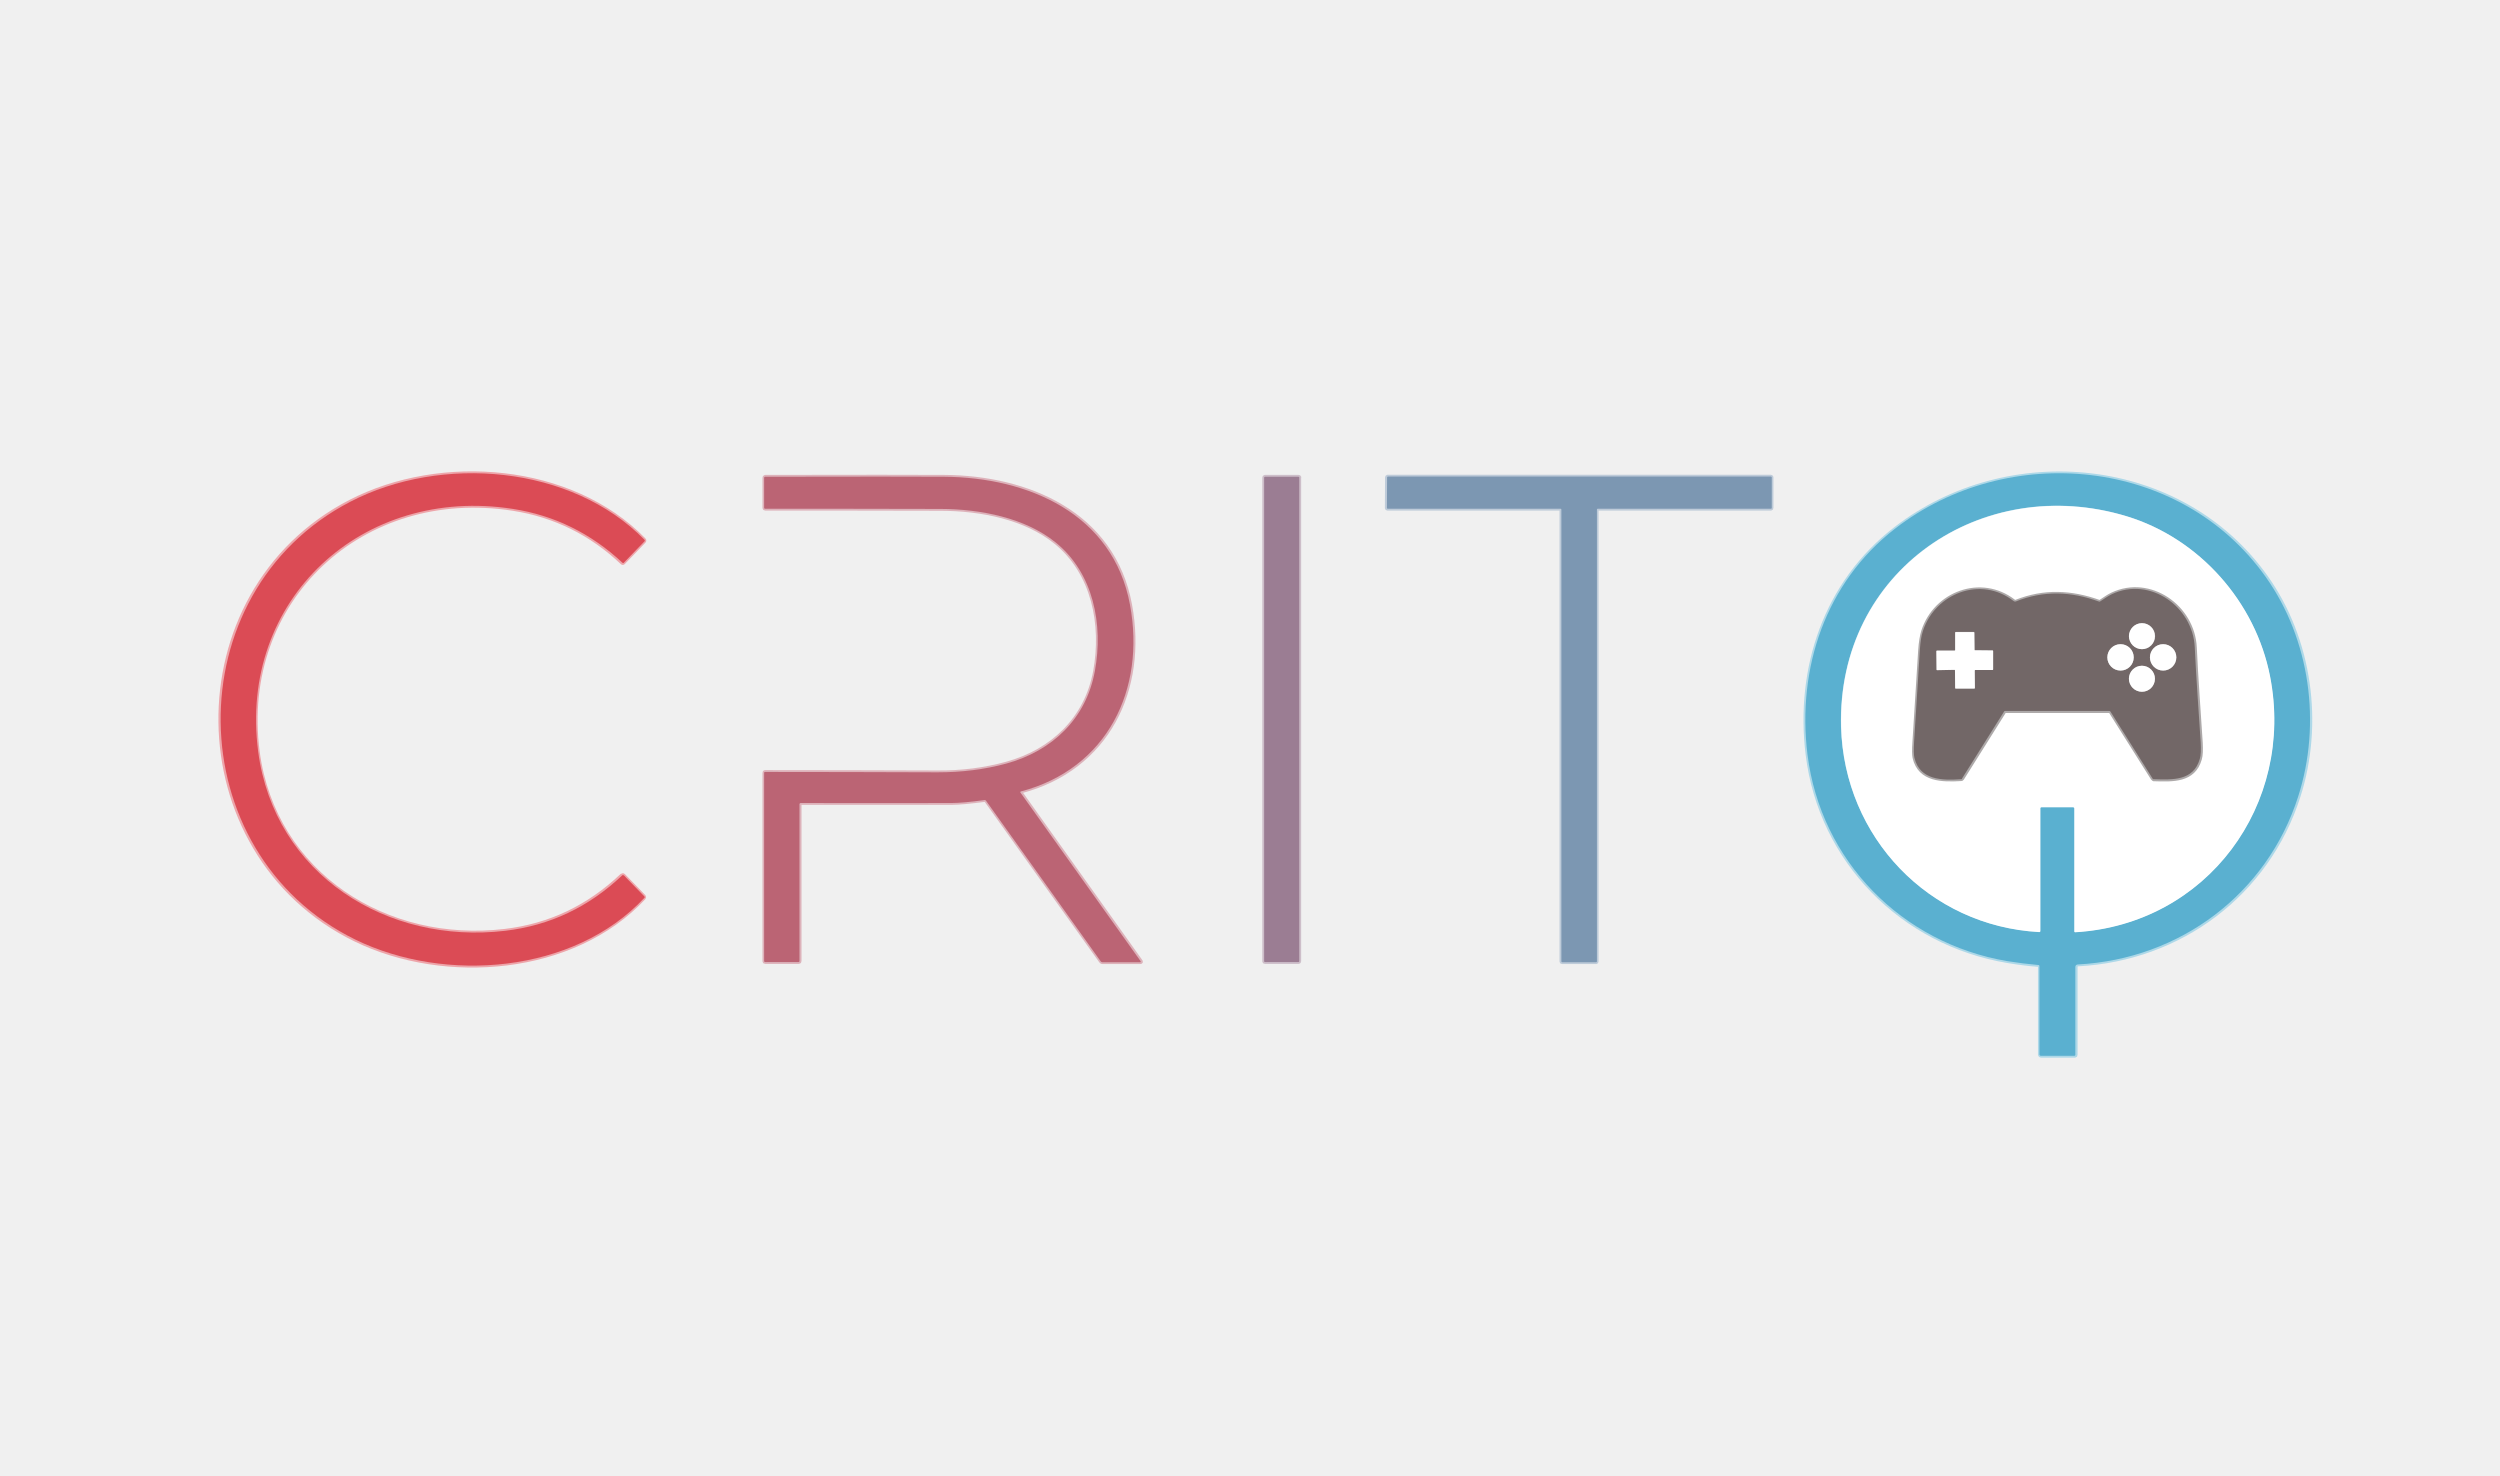
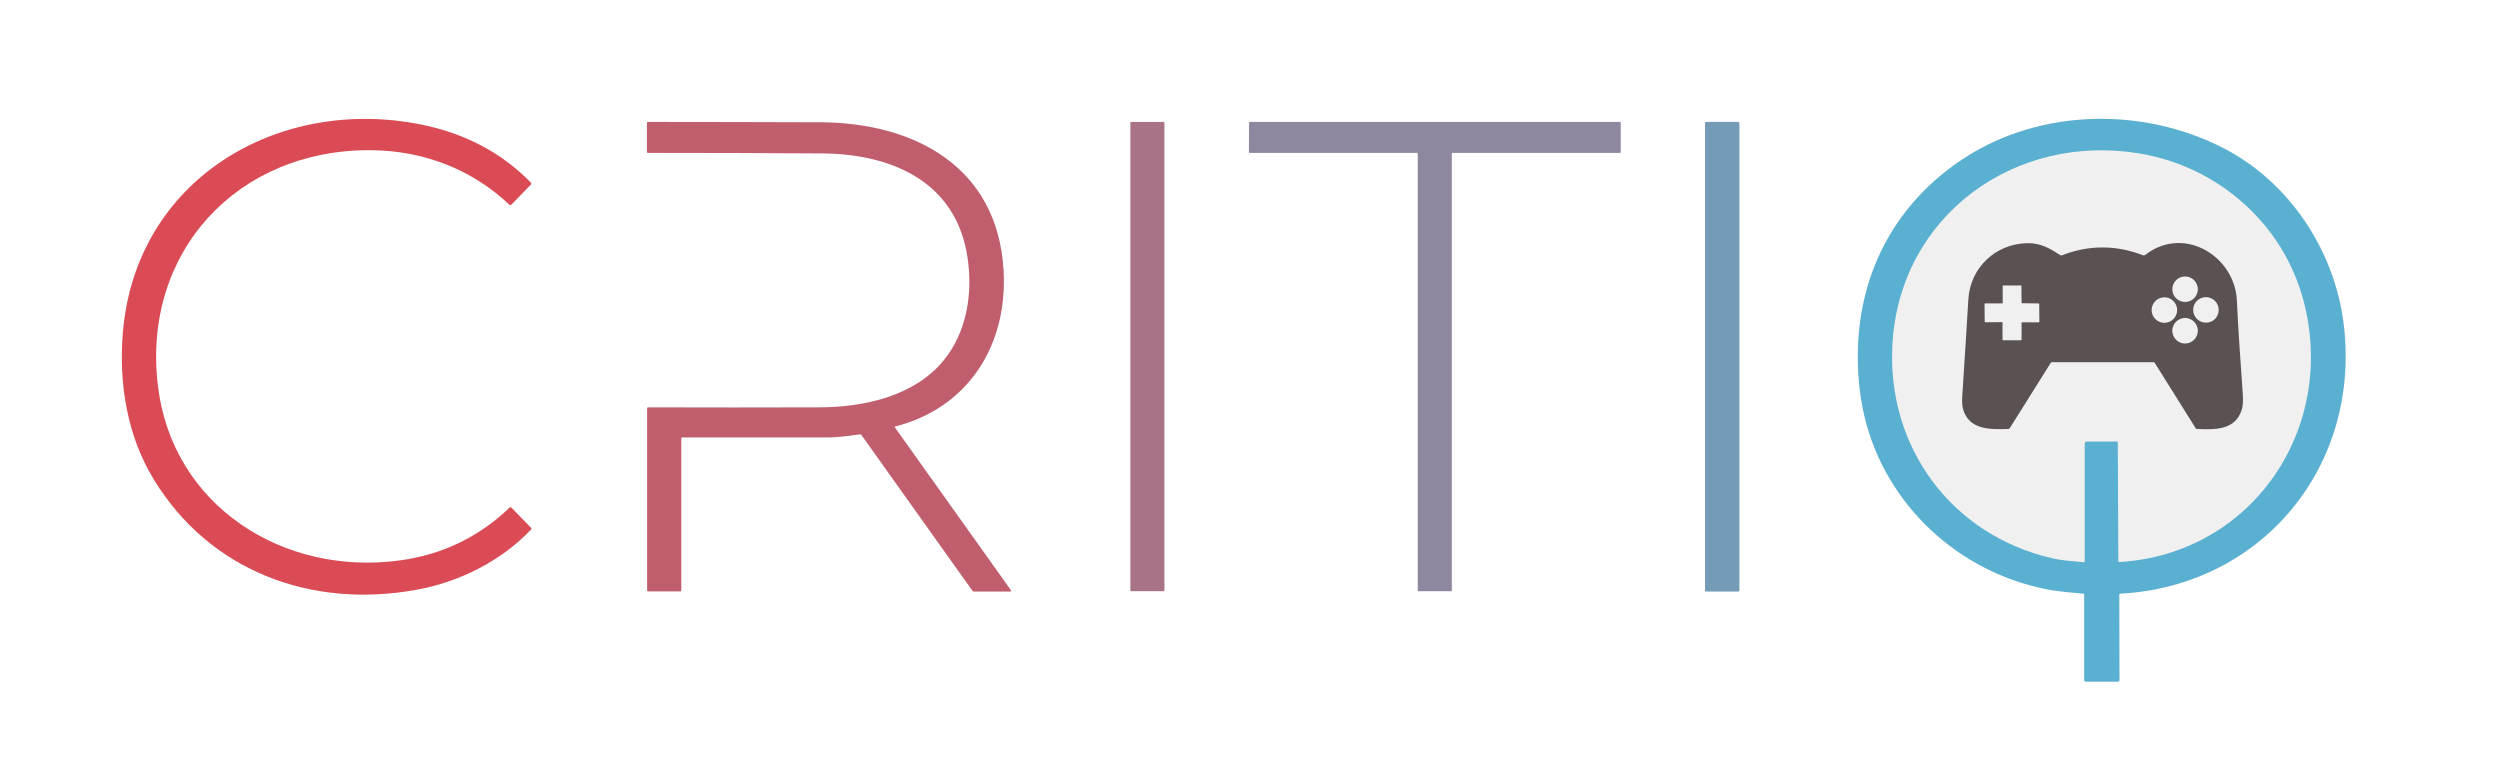
- <svg xmlns="http://www.w3.org/2000/svg" version="1.1" id="Layer_1" x="0px" y="0px" viewBox="0 0 1344 793" style="enable-background:new 0 0 1344 793;" xml:space="preserve">
+ <svg xmlns="http://www.w3.org/2000/svg" version="1.1" id="Layer_1" x="0px" y="0px" viewBox="0 0 1390 422" style="enable-background:new 0 0 1390 422;" xml:space="preserve">
  <style type="text/css">
- 	.st0{fill:none;stroke:#EDA5AA;stroke-width:2;}
- 	.st1{fill:none;stroke:#ADD8E8;stroke-width:2;}
- 	.st2{fill:none;stroke:#DDB2BA;stroke-width:2;}
- 	.st3{fill:none;stroke:#CDBEC9;stroke-width:2;}
- 	.st4{fill:none;stroke:#BECBD9;stroke-width:2;}
- 	.st5{fill:#DB4B55;}
- 	.st6{fill:#5AB0D0;}
- 	.st7{fill:#BB6474;}
- 	.st8{fill:#9B7D93;}
- 	.st9{fill:#7C97B2;}
- 	.st10{fill:#FFFFFF;}
- 	.st11{fill:none;stroke:#ADA9A9;stroke-width:2;}
- 	.st12{fill:#726767;}
+ 	.st0{fill:#FFFFFF;}
+ 	.st1{fill:#5A5252;}
+ 	.st2{fill:#DB4B55;}
+ 	.st3{fill:#5AB0D0;}
+ 	.st4{fill:#C15E6E;}
+ 	.st5{fill:#A87386;}
+ 	.st6{fill:#8E879F;}
+ 	.st7{fill:#759CB7;}
</style>
-   <g>
-     <path vector-effect="non-scaling-stroke" class="st0" d="M275.8,273.6c22.5,3.5,42,13.2,58.6,28.9c0.3,0.3,0.5,0.3,0.8,0l11.1-11.5   c0.2-0.2,0.2-0.6,0-0.8c-39.2-40.2-109.2-45.8-158.1-20.5c-94.4,48.9-92.6,188.9,2.8,235.5c48.1,23.5,117.3,18.2,155.2-22.5   c0.2-0.3,0.2-0.5,0-0.8l-11-11.3c-0.2-0.2-0.6-0.2-0.9,0c-17.9,17-38.9,27-63,29.8c-63.3,7.5-123.9-30.1-132.7-96.3   C128,322.2,195,260.9,275.8,273.6" />
-     <path vector-effect="non-scaling-stroke" class="st1" d="M971.7,405.6c7,57.3,50.8,101.5,107.4,111.1c5.5,0.9,11.2,1.7,17,2.1   c0.3,0,0.5,0.2,0.5,0.5v47.5c0,0.4,0.3,0.8,0.8,0.8h18c0.3,0,0.5-0.2,0.5-0.5l0-47.3c0-0.7,0.6-1.3,1.3-1.3   c54.9-2.9,101.7-37.8,118.5-90.3c12.6-39.2,6.4-84.5-17.5-118.1c-45.9-64.4-138.7-72.7-199.2-25.9   C981.5,313.1,966,359.1,971.7,405.6" />
-     <path vector-effect="non-scaling-stroke" class="st2" d="M530.2,430.5l61.7,86.4c0.2,0.3,0.5,0.4,0.8,0.4h20.2   c0.5,0,0.7-0.2,0.3-0.7l-64.5-90.5c-0.2-0.2,0-0.5,0.2-0.6c46.6-12.3,67.1-54.9,58.7-100.3c-9.1-49.3-55.1-68.6-100-68.9   c-14-0.1-46.1-0.1-96.2,0c-0.3,0-0.5,0.2-0.5,0.5V273c0,0.3,0.2,0.5,0.5,0.5c31.5,0,63,0,94.5,0.1c21.5,0.1,45.4,4.7,61.7,18   c20.3,16.5,25.6,44.2,21.1,69.2c-4.7,25.6-22.9,42.9-47.6,49.7c-11.7,3.2-24.1,4.8-37,4.7c-30.9-0.1-61.8-0.2-92.7-0.2   c-0.4,0-0.5,0.2-0.5,0.5v101.2c0,0.3,0.2,0.5,0.5,0.5h18c0.3,0,0.5-0.2,0.5-0.5l0-84.3c0-0.4,0.3-0.7,0.7-0.7c26.9,0,53.9,0,81,0   c3.9,0,9.9-0.6,17.8-1.6C529.7,430.1,529.9,430.2,530.2,430.5" />
-     <path vector-effect="non-scaling-stroke" class="st3" d="M698.6,256.7c0-0.2-0.2-0.4-0.4-0.4H680c-0.2,0-0.4,0.2-0.4,0.4v260.1   c0,0.2,0.2,0.4,0.4,0.4h18.1c0.2,0,0.4-0.2,0.4-0.4V256.7" />
-     <path vector-effect="non-scaling-stroke" class="st4" d="M839,273.5c0.2,0,0.4,0.2,0.4,0.4v243c0,0.2,0.2,0.4,0.4,0.4H858   c0.2,0,0.4-0.2,0.4-0.4l0-243c0-0.2,0.2-0.4,0.4-0.4H952c0.2,0,0.4-0.2,0.4-0.4v-16.5c0-0.2-0.2-0.4-0.4-0.4H746   c-0.2,0-0.4,0.2-0.4,0.4l-0.1,16.5c0,0.2,0.2,0.4,0.4,0.4H839" />
-     <path vector-effect="non-scaling-stroke" class="st1" d="M1115.1,434.5v66.2c0,0.2,0.2,0.4,0.4,0.4   c70.9-4.2,118.3-68.7,104.8-137.6c-7.8-39.9-38-74.1-77-86c-77.7-23.6-155.8,29.2-153.6,113.2c1.6,59.2,47.2,107.1,106.5,110.3   c0.4,0,0.6-0.2,0.6-0.6v-66c0-0.3,0.2-0.5,0.5-0.5h17.2C1114.9,434,1115.1,434.2,1115.1,434.5" />
-   </g>
-   <path class="st5" d="M275.8,273.6C195,260.9,128,322.2,138.8,404.1c8.8,66.2,69.4,103.8,132.7,96.3c24.1-2.8,45.1-12.8,63-29.8  c0.2-0.2,0.6-0.2,0.9,0l11,11.3c0.2,0.2,0.3,0.5,0,0.8c-38,40.7-107.1,45.9-155.2,22.5c-95.4-46.6-97.2-186.6-2.8-235.5  c48.8-25.3,118.8-19.7,158.1,20.5c0.2,0.2,0.2,0.6,0,0.8l-11.1,11.5c-0.3,0.3-0.5,0.3-0.8,0C317.8,286.8,298.2,277.1,275.8,273.6z" />
-   <path class="st6" d="M1079.1,516.7c-56.6-9.6-100.3-53.8-107.4-111.1c-5.7-46.5,9.8-92.5,47.1-121.4  c60.5-46.9,153.4-38.5,199.2,25.9c23.9,33.6,30.1,78.9,17.5,118.1c-16.8,52.5-63.6,87.4-118.5,90.3c-0.7,0-1.3,0.6-1.3,1.3l0,47.3  c0,0.3-0.2,0.5-0.5,0.5h-18c-0.4,0-0.8-0.3-0.8-0.8v-47.5c0-0.3-0.2-0.5-0.5-0.5C1090.3,518.3,1084.7,517.6,1079.1,516.7z   M1115.1,434.5v66.2c0,0.2,0.2,0.4,0.4,0.4c70.9-4.2,118.3-68.7,104.8-137.6c-7.8-39.9-38-74.1-77-86  c-77.7-23.6-155.8,29.2-153.6,113.2c1.6,59.2,47.2,107.1,106.5,110.3c0.4,0,0.6-0.2,0.6-0.6v-66c0-0.3,0.2-0.5,0.5-0.5h17.2  C1114.9,434,1115.1,434.2,1115.1,434.5z" />
-   <path class="st7" d="M529.3,430.1c-7.9,1.1-13.9,1.6-17.8,1.6c-27,0-54,0.1-81,0c-0.4,0-0.7,0.3-0.7,0.7l0,84.3  c0,0.3-0.2,0.5-0.5,0.5h-18c-0.3,0-0.5-0.2-0.5-0.5V415.5c0-0.4,0.2-0.5,0.5-0.5c30.9,0,61.8,0.1,92.7,0.2c12.9,0,25.3-1.5,37-4.7  c24.7-6.8,42.9-24.1,47.6-49.7c4.6-25-0.7-52.7-21.1-69.2c-16.3-13.2-40.2-17.9-61.7-18c-31.5-0.1-63-0.1-94.5-0.1  c-0.3,0-0.5-0.2-0.5-0.5v-16.2c0-0.3,0.2-0.5,0.5-0.5c50.1-0.1,82.2-0.1,96.2,0c44.9,0.3,90.9,19.6,100,68.9  c8.4,45.4-12.1,88-58.7,100.3c-0.3,0.1-0.4,0.4-0.2,0.6l64.5,90.5c0.3,0.5,0.2,0.7-0.3,0.7h-20.2c-0.3,0-0.6-0.2-0.8-0.4l-61.7-86.4  C529.9,430.2,529.7,430.1,529.3,430.1z" />
-   <path class="st8" d="M680,256.3h18.1c0.2,0,0.4,0.2,0.4,0.4v260.1c0,0.2-0.2,0.4-0.4,0.4H680c-0.2,0-0.4-0.2-0.4-0.4V256.7  C679.6,256.5,679.8,256.3,680,256.3z" />
-   <path class="st9" d="M839,273.5h-93c-0.2,0-0.4-0.2-0.4-0.4l0.1-16.5c0-0.2,0.2-0.4,0.4-0.4h206c0.2,0,0.4,0.2,0.4,0.4v16.5  c0,0.2-0.2,0.4-0.4,0.4h-93.2c-0.2,0-0.4,0.2-0.4,0.4l0,243c0,0.2-0.2,0.4-0.4,0.4h-18.3c-0.2,0-0.4-0.2-0.4-0.4v-243  C839.3,273.7,839.2,273.5,839,273.5z" />
-   <path class="st10" d="M1114.6,434h-17.2c-0.3,0-0.5,0.2-0.5,0.5v66c0,0.4-0.2,0.6-0.6,0.6c-59.3-3.2-104.9-51.1-106.5-110.3  c-2.2-84,75.9-136.8,153.6-113.2c39,11.9,69.2,46,77,86c13.5,68.9-33.9,133.4-104.8,137.6c-0.2,0-0.4-0.1-0.4-0.4v-66.2  C1115.1,434.2,1114.9,434,1114.6,434z" />
-   <g>
-     <path vector-effect="non-scaling-stroke" class="st11" d="M1029.2,407.4c2.9,12.1,15,12.1,25.2,11.5c0.2,0,0.4-0.1,0.5-0.3l22.6-36   c0.1-0.2,0.3-0.3,0.5-0.3l56.1,0c0.3,0,0.5,0.1,0.6,0.4l22.6,35.9c0.1,0.2,0.4,0.3,0.6,0.4c10.2,0.3,21.4,0.9,24.8-10.9   c0.6-2,0.7-4.9,0.5-8.7c-1.1-17.1-2.4-34.2-3.2-51.3c-1-21.9-24.1-38.2-44.5-28.6c-2.1,1-4.2,2.5-6.3,3.9c-0.2,0.1-0.5,0.2-0.7,0.1   c-15.2-5.4-29.7-6-44.6-0.1c-0.4,0.2-0.9,0.1-1.3-0.2c-17.6-13.6-42.1-4.3-48.7,16c-0.8,2.5-1.4,6-1.7,10.5   c-1,16.5-2.1,33-3.1,49.5C1028.8,403.1,1028.9,405.9,1029.2,407.4" />
-     <path vector-effect="non-scaling-stroke" class="st11" d="M1158.6,342c0-3.9-3.2-7-7-7s-7,3.2-7,7s3.2,7,7,7   S1158.6,345.9,1158.6,342" />
-     <path vector-effect="non-scaling-stroke" class="st11" d="M1050.7,360.1c0.1,0,0.3,0.1,0.3,0.2l0.1,9.6c0,0.1,0.1,0.2,0.3,0.2h10   c0.1,0,0.3-0.1,0.3-0.3l-0.1-9.4c0-0.1,0.1-0.3,0.3-0.3h9.3c0.1,0,0.3-0.1,0.3-0.3l0-9.9c0-0.1-0.1-0.3-0.3-0.3l-9.5-0.1   c-0.1,0-0.2-0.1-0.2-0.2l-0.1-9.3c0-0.1-0.1-0.3-0.3-0.3h-9.7c-0.1,0-0.3,0.1-0.3,0.3v9.4c0,0.1-0.1,0.3-0.3,0.3h-9.5   c-0.1,0-0.3,0.1-0.3,0.3l0.1,10c0,0.1,0.1,0.3,0.3,0.2L1050.7,360.1" />
-     <path vector-effect="non-scaling-stroke" class="st11" d="M1147.1,353.4c0-3.9-3.2-7.1-7.1-7.1c-3.9,0-7.1,3.2-7.1,7.1   c0,3.9,3.2,7.1,7.1,7.1C1143.9,360.5,1147.1,357.3,1147.1,353.4" />
-     <path vector-effect="non-scaling-stroke" class="st11" d="M1170,353.4c0-3.9-3.2-7.1-7.1-7.1s-7.1,3.2-7.1,7.1   c0,3.9,3.2,7.1,7.1,7.1S1170,357.3,1170,353.4" />
-     <path vector-effect="non-scaling-stroke" class="st11" d="M1158.5,364.9c0-3.9-3.2-7-7-7c-3.9,0-7,3.2-7,7s3.2,7,7,7   C1155.4,371.9,1158.5,368.8,1158.5,364.9" />
-   </g>
-   <path class="st12" d="M1054.4,418.9c-10.2,0.7-22.3,0.6-25.2-11.5c-0.4-1.5-0.4-4.3-0.2-8.3c1-16.5,2.1-33,3.1-49.5  c0.3-4.5,0.8-8,1.7-10.5c6.7-20.3,31.2-29.6,48.7-16c0.4,0.3,0.9,0.4,1.3,0.2c15-5.9,29.5-5.4,44.6,0.1c0.2,0.1,0.5,0.1,0.7-0.1  c2.1-1.4,4.2-2.9,6.3-3.9c20.4-9.6,43.5,6.7,44.5,28.6c0.8,17.1,2.1,34.2,3.2,51.3c0.2,3.8,0.1,6.8-0.5,8.7  c-3.4,11.9-14.6,11.2-24.8,10.9c-0.3,0-0.5-0.1-0.6-0.4l-22.6-35.9c-0.1-0.2-0.4-0.4-0.6-0.4l-56.1,0c-0.2,0-0.4,0.1-0.5,0.3  l-22.6,36C1054.8,418.8,1054.7,418.9,1054.4,418.9z M1158.6,342c0-3.9-3.2-7-7-7s-7,3.2-7,7s3.2,7,7,7S1158.6,345.9,1158.6,342z   M1050.7,360.1c0.1,0,0.3,0.1,0.3,0.2l0.1,9.6c0,0.1,0.1,0.2,0.3,0.2h10c0.1,0,0.3-0.1,0.3-0.3l-0.1-9.4c0-0.1,0.1-0.3,0.3-0.3h9.3  c0.1,0,0.3-0.1,0.3-0.3l0-9.9c0-0.1-0.1-0.3-0.3-0.3l-9.5-0.1c-0.1,0-0.2-0.1-0.2-0.2l-0.1-9.3c0-0.1-0.1-0.3-0.3-0.3h-9.7  c-0.1,0-0.3,0.1-0.3,0.3v9.4c0,0.1-0.1,0.3-0.3,0.3h-9.5c-0.1,0-0.3,0.1-0.3,0.3l0.1,10c0,0.1,0.1,0.3,0.3,0.2L1050.7,360.1z   M1147.1,353.4c0-3.9-3.2-7.1-7.1-7.1c-3.9,0-7.1,3.2-7.1,7.1c0,3.9,3.2,7.1,7.1,7.1C1143.9,360.5,1147.1,357.3,1147.1,353.4z   M1170,353.4c0-3.9-3.2-7.1-7.1-7.1s-7.1,3.2-7.1,7.1c0,3.9,3.2,7.1,7.1,7.1S1170,357.3,1170,353.4z M1158.5,364.9c0-3.9-3.2-7-7-7  c-3.9,0-7,3.2-7,7s3.2,7,7,7C1155.4,371.9,1158.5,368.8,1158.5,364.9z" />
-   <circle class="st10" cx="1151.5" cy="342" r="7" />
-   <path class="st10" d="M1050.7,360.1l-9.3,0.2c-0.1,0-0.3-0.1-0.3-0.2l-0.1-10c0-0.1,0.1-0.3,0.3-0.3h9.5c0.1,0,0.3-0.1,0.3-0.3v-9.4  c0-0.1,0.1-0.3,0.3-0.3h9.7c0.1,0,0.3,0.1,0.3,0.3l0.1,9.3c0,0.1,0.1,0.2,0.2,0.2l9.5,0.1c0.1,0,0.3,0.1,0.3,0.3l0,9.9  c0,0.1-0.1,0.3-0.3,0.3h-9.3c-0.1,0-0.3,0.1-0.3,0.3l0.1,9.4c0,0.1-0.1,0.3-0.3,0.3h-10c-0.1,0-0.2-0.1-0.3-0.2l-0.1-9.6  C1051,360.2,1050.9,360.1,1050.7,360.1z" />
-   <circle class="st10" cx="1140" cy="353.4" r="7.1" />
-   <circle class="st10" cx="1162.9" cy="353.4" r="7.1" />
-   <circle class="st10" cx="1151.5" cy="364.9" r="7" />
+   <path class="st0" d="M0-422h1390v844H0V-422z M206.2,83.5c28.8,0.2,56,10.5,76.9,30.3c0.3,0.3,0.8,0.3,1.1,0l11-11.3  c0.2-0.2,0.2-0.5,0-0.8c-16.6-17.1-37.6-27.6-60.9-32.4C154.5,53.1,75.1,99.8,68.2,185.2c-2.3,28.3,2.5,57.4,17.3,81.5  c31.4,51.3,88,71.8,146,61.2c23.8-4.3,47-16,63.7-33.5c0.3-0.3,0.3-0.6,0-0.9l-11.1-11.4c-0.2-0.2-0.5-0.2-0.7,0  c-17.1,16.5-37.5,26.3-61.2,29.5c-64.5,8.8-126.5-30.1-134.5-97.1C78.8,140,132.1,82.9,206.2,83.5z M1159,330.7v47.5  c0,0.4,0.3,0.8,0.8,0.8h18c0.4,0,0.8-0.3,0.8-0.8l-0.1-47.7c0-0.2,0.2-0.4,0.4-0.4c79.5-4.3,134.2-71.6,124.3-150.4  c-5.1-40.5-30-78.4-66.5-97.2c-44.9-23.2-102.4-22.3-145,5.8c-36.6,24.2-57.1,61.6-58.5,105.5c-0.4,13.4,0.8,26.1,3.7,38  c11.8,49.1,52.5,86.5,102.1,96c5.9,1.1,13,1.7,19.6,2.3C1158.7,330.1,1159,330.4,1159,330.7z M379.2,243.3c27.1,0,54.3-0.1,81.4,0  c3.7,0,9.5-0.6,17.4-1.7c0.4,0,0.7,0.1,0.9,0.4l61.7,86.4c0.2,0.3,0.5,0.4,0.8,0.4h20.3c0.3,0,0.5-0.4,0.3-0.7l-64.5-90.5  c-0.2-0.3-0.2-0.5,0.2-0.6c40.7-10.3,62.5-45.2,60.2-86.6c-3.2-58.3-50.1-82.2-101.6-82.5c-32-0.2-64.1-0.3-96.2-0.2  c-0.3,0-0.5,0.2-0.5,0.5v16.2c0,0.3,0.2,0.5,0.5,0.5c32.4,0,64.8,0.1,97.2,0.3c38.2,0.3,74,15.6,80.5,57.5  c3.1,20.1-0.2,41.7-13.3,57.7c-16.4,20-44.8,26-69.3,26c-31.7,0-63.4,0-95,0c-0.3,0-0.5,0.2-0.5,0.5v101.2c0,0.3,0.2,0.5,0.5,0.5h18  c0.3,0,0.5-0.2,0.5-0.5v-84.5C378.8,243.4,378.9,243.3,379.2,243.3z M647.5,68.2c0-0.2-0.2-0.4-0.4-0.4H629c-0.2,0-0.4,0.2-0.4,0.4  v260.1c0,0.2,0.2,0.4,0.4,0.4h18.1c0.2,0,0.4-0.2,0.4-0.4V68.2z M787.9,85c0.2,0,0.3,0.1,0.3,0.3v243.1c0,0.2,0.2,0.3,0.3,0.3h18.3  c0.2,0,0.3-0.2,0.3-0.3V85.3c0-0.2,0.2-0.3,0.3-0.3h93.3c0.2,0,0.3-0.1,0.3-0.3V68.1c0-0.2-0.2-0.3-0.3-0.3h-206  c-0.2,0-0.3,0.1-0.3,0.3l-0.1,16.6c0,0.2,0.1,0.3,0.3,0.3H787.9z M967,68.3c0-0.3-0.3-0.6-0.6-0.6h-17.9c-0.3,0-0.6,0.3-0.6,0.6  v259.9c0,0.3,0.3,0.6,0.6,0.6h17.9c0.3,0,0.6-0.3,0.6-0.6V68.3z" />
+   <path class="st1" d="M1116.7,238.5c-10.2,0.3-22.3,0.7-25.4-11.6c-0.4-1.7-0.5-4.9-0.1-9.6c1.1-16.9,2.2-33.9,3.2-50.8  c1-17.7,15.2-31,32.8-31.3c7.4-0.1,12.1,2.7,18.4,6.7c0.2,0.1,0.5,0.2,0.7,0.1c15.1-5.9,30.3-5.9,45.4,0c0.2,0.1,0.5,0.1,0.7-0.1  c1.7-1.1,3.6-2.5,5.1-3.3c20.8-11,45.1,5.6,46.2,28.4c0.8,17.4,2.1,34.9,3.3,52.3c0.2,3.6,0.1,6.3-0.5,8.2  c-3.5,11.9-15.1,11.4-25.1,11c-0.3,0-0.5-0.1-0.6-0.4l-22.8-36.4c-0.1-0.2-0.3-0.3-0.5-0.3h-56.8c-0.1,0-0.3,0.1-0.4,0.2l-22.9,36.5  C1117.1,238.4,1117,238.5,1116.7,238.5z M1222,160.8c0-3.9-3.2-7.1-7.1-7.1s-7.1,3.2-7.1,7.1s3.2,7.1,7.1,7.1  C1218.8,167.9,1222,164.7,1222,160.8z M1113.1,179.1c0.2,0,0.3,0.1,0.3,0.3v9.5c0,0.2,0.1,0.3,0.3,0.3h10c0.2,0,0.3-0.1,0.3-0.3  v-9.4c0-0.2,0.1-0.3,0.3-0.3h9.3c0.2,0,0.3-0.1,0.3-0.3l-0.1-9.9c0-0.2-0.1-0.3-0.3-0.3l-9.2-0.1c-0.2,0-0.3-0.1-0.3-0.3l-0.1-9.3  c0-0.2-0.1-0.3-0.3-0.3h-9.8c-0.2,0-0.3,0.1-0.3,0.3v9.4c0,0.2-0.1,0.3-0.3,0.3h-9.5c-0.2,0-0.3,0.1-0.3,0.3l0.1,9.9  c0,0.2,0.1,0.3,0.3,0.3L1113.1,179.1z M1210.5,172.4c0-3.9-3.2-7.1-7.1-7.1s-7.1,3.2-7.1,7.1c0,3.9,3.2,7.1,7.1,7.1  S1210.5,176.3,1210.5,172.4z M1233.6,172.3c0-3.9-3.2-7.1-7.1-7.1s-7.1,3.2-7.1,7.1c0,3.9,3.2,7.1,7.1,7.1  C1230.4,179.5,1233.6,176.3,1233.6,172.3z M1222,183.9c0-3.9-3.2-7.1-7.1-7.1s-7.1,3.2-7.1,7.1s3.2,7.1,7.1,7.1  S1222,187.8,1222,183.9z" />
+   <circle class="st0" cx="746.6" cy="-206.6" r="9.4" />
+   <path class="st0" d="M612.1-182.4l-12.4,0.1c-0.2,0-0.4-0.2-0.4-0.4l-0.1-13.1c0-0.2,0.2-0.4,0.4-0.4h12.5c0.2,0,0.4-0.2,0.4-0.4  l-0.1-12.5c0-0.2,0.2-0.4,0.4-0.4h13c0.2,0,0.4,0.2,0.4,0.4l0.2,12.3c0,0.2,0.2,0.4,0.4,0.4l12.2,0.2c0.2,0,0.4,0.2,0.4,0.4  l0.1,13.2c0,0.2-0.2,0.4-0.4,0.4h-12.3c-0.2,0-0.4,0.2-0.4,0.4v12.5c0,0.2-0.2,0.4-0.4,0.4h-13.2c-0.2,0-0.4-0.2-0.4-0.4v-12.6  C612.5-182.2,612.3-182.4,612.1-182.4z" />
+   <circle class="st0" cx="731.3" cy="-191.3" r="9.4" />
+   <circle class="st0" cx="761.9" cy="-191.4" r="9.5" />
+   <circle class="st0" cx="746.6" cy="-176.1" r="9.4" />
+   <path class="st2" d="M283.2,113.8c-21-19.9-48.1-30.1-76.9-30.3c-74.1-0.6-127.5,56.5-118.5,131c8,67.1,70.1,105.9,134.5,97.1  c23.7-3.2,44.1-13.1,61.2-29.5c0.2-0.2,0.5-0.2,0.7,0l11.1,11.4c0.3,0.3,0.3,0.6,0,0.9c-16.6,17.5-39.9,29.2-63.7,33.5  c-58.1,10.6-114.6-9.9-146-61.2c-14.8-24.1-19.6-53.2-17.3-81.5c6.9-85.4,86.3-132.1,166.1-115.9c23.3,4.7,44.3,15.2,60.9,32.4  c0.2,0.3,0.2,0.5,0,0.8l-11,11.3C284,114.1,283.5,114.1,283.2,113.8z" />
+   <path class="st3" d="M1158.4,330.1c-6.6-0.6-13.7-1.2-19.6-2.3c-49.6-9.4-90.3-46.9-102.1-96c-2.8-11.9-4.1-24.6-3.7-38  c1.3-43.9,21.8-81.3,58.5-105.5c42.7-28.1,100.1-29,145-5.8c36.5,18.9,61.4,56.8,66.5,97.2c10,78.8-44.8,146.1-124.3,150.4  c-0.2,0-0.4,0.2-0.4,0.4l0.1,47.7c0,0.4-0.3,0.8-0.8,0.8h-18c-0.4,0-0.8-0.3-0.8-0.8v-47.5C1159,330.4,1158.7,330.1,1158.4,330.1z   M1160.4,245.5h16.5c0.4,0,0.6,0.2,0.6,0.6l0.3,65.9c0,0.4,0.2,0.5,0.5,0.5c74-4.4,121.5-74.5,102.3-145.9  c-11.5-42.6-47.6-73.9-90.6-81.2c-69.3-11.8-133.5,34.1-137.8,105.6c-3.4,57.5,32.8,106.5,88.8,119.4c5.5,1.3,11.8,1.6,17.7,2.2  c0.3,0,0.4-0.1,0.4-0.4v-65.6C1159.3,245.9,1159.6,245.5,1160.4,245.5z" />
+   <path class="st4" d="M378.8,243.8v84.5c0,0.3-0.2,0.5-0.5,0.5h-18c-0.3,0-0.5-0.2-0.5-0.5V227c0-0.3,0.2-0.5,0.5-0.5  c31.6,0.1,63.2,0.1,95,0c24.5,0,52.9-6,69.3-26c13.1-16,16.4-37.6,13.3-57.7c-6.4-41.9-42.3-57.2-80.5-57.5  C425,85.1,392.6,85,360.2,85c-0.3,0-0.5-0.2-0.5-0.5V68.3c0-0.3,0.2-0.5,0.5-0.5c32.1,0,64.2,0.1,96.2,0.2  c51.4,0.3,98.3,24.2,101.6,82.5c2.3,41.3-19.5,76.2-60.2,86.6c-0.4,0.1-0.5,0.3-0.2,0.6l64.5,90.5c0.2,0.3,0,0.7-0.3,0.7h-20.3  c-0.4,0-0.6-0.1-0.8-0.4L479,241.9c-0.2-0.3-0.5-0.4-0.9-0.4c-7.9,1.1-13.7,1.7-17.4,1.7c-27.1,0-54.3,0-81.4,0  C378.9,243.3,378.8,243.4,378.8,243.8z" />
+   <path class="st5" d="M628.9,67.8H647c0.2,0,0.4,0.2,0.4,0.4v260.1c0,0.2-0.2,0.4-0.4,0.4h-18.1c-0.2,0-0.4-0.2-0.4-0.4V68.2  C628.5,67.9,628.7,67.8,628.9,67.8z" />
+   <path class="st6" d="M787.9,85h-93.2c-0.2,0-0.3-0.1-0.3-0.3l0.1-16.6c0-0.2,0.2-0.3,0.3-0.3h206c0.2,0,0.3,0.1,0.3,0.3v16.6  c0,0.2-0.2,0.3-0.3,0.3h-93.3c-0.2,0-0.3,0.1-0.3,0.3v243.1c0,0.2-0.2,0.3-0.3,0.3h-18.3c-0.2,0-0.3-0.2-0.3-0.3V85.3  C788.2,85.1,788.1,85,787.9,85z" />
+   <path class="st7" d="M948.6,67.8h17.9c0.3,0,0.6,0.3,0.6,0.6v259.9c0,0.3-0.3,0.6-0.6,0.6h-17.9c-0.3,0-0.6-0.3-0.6-0.6v-260  C948,68,948.3,67.8,948.6,67.8z" />
</svg>
